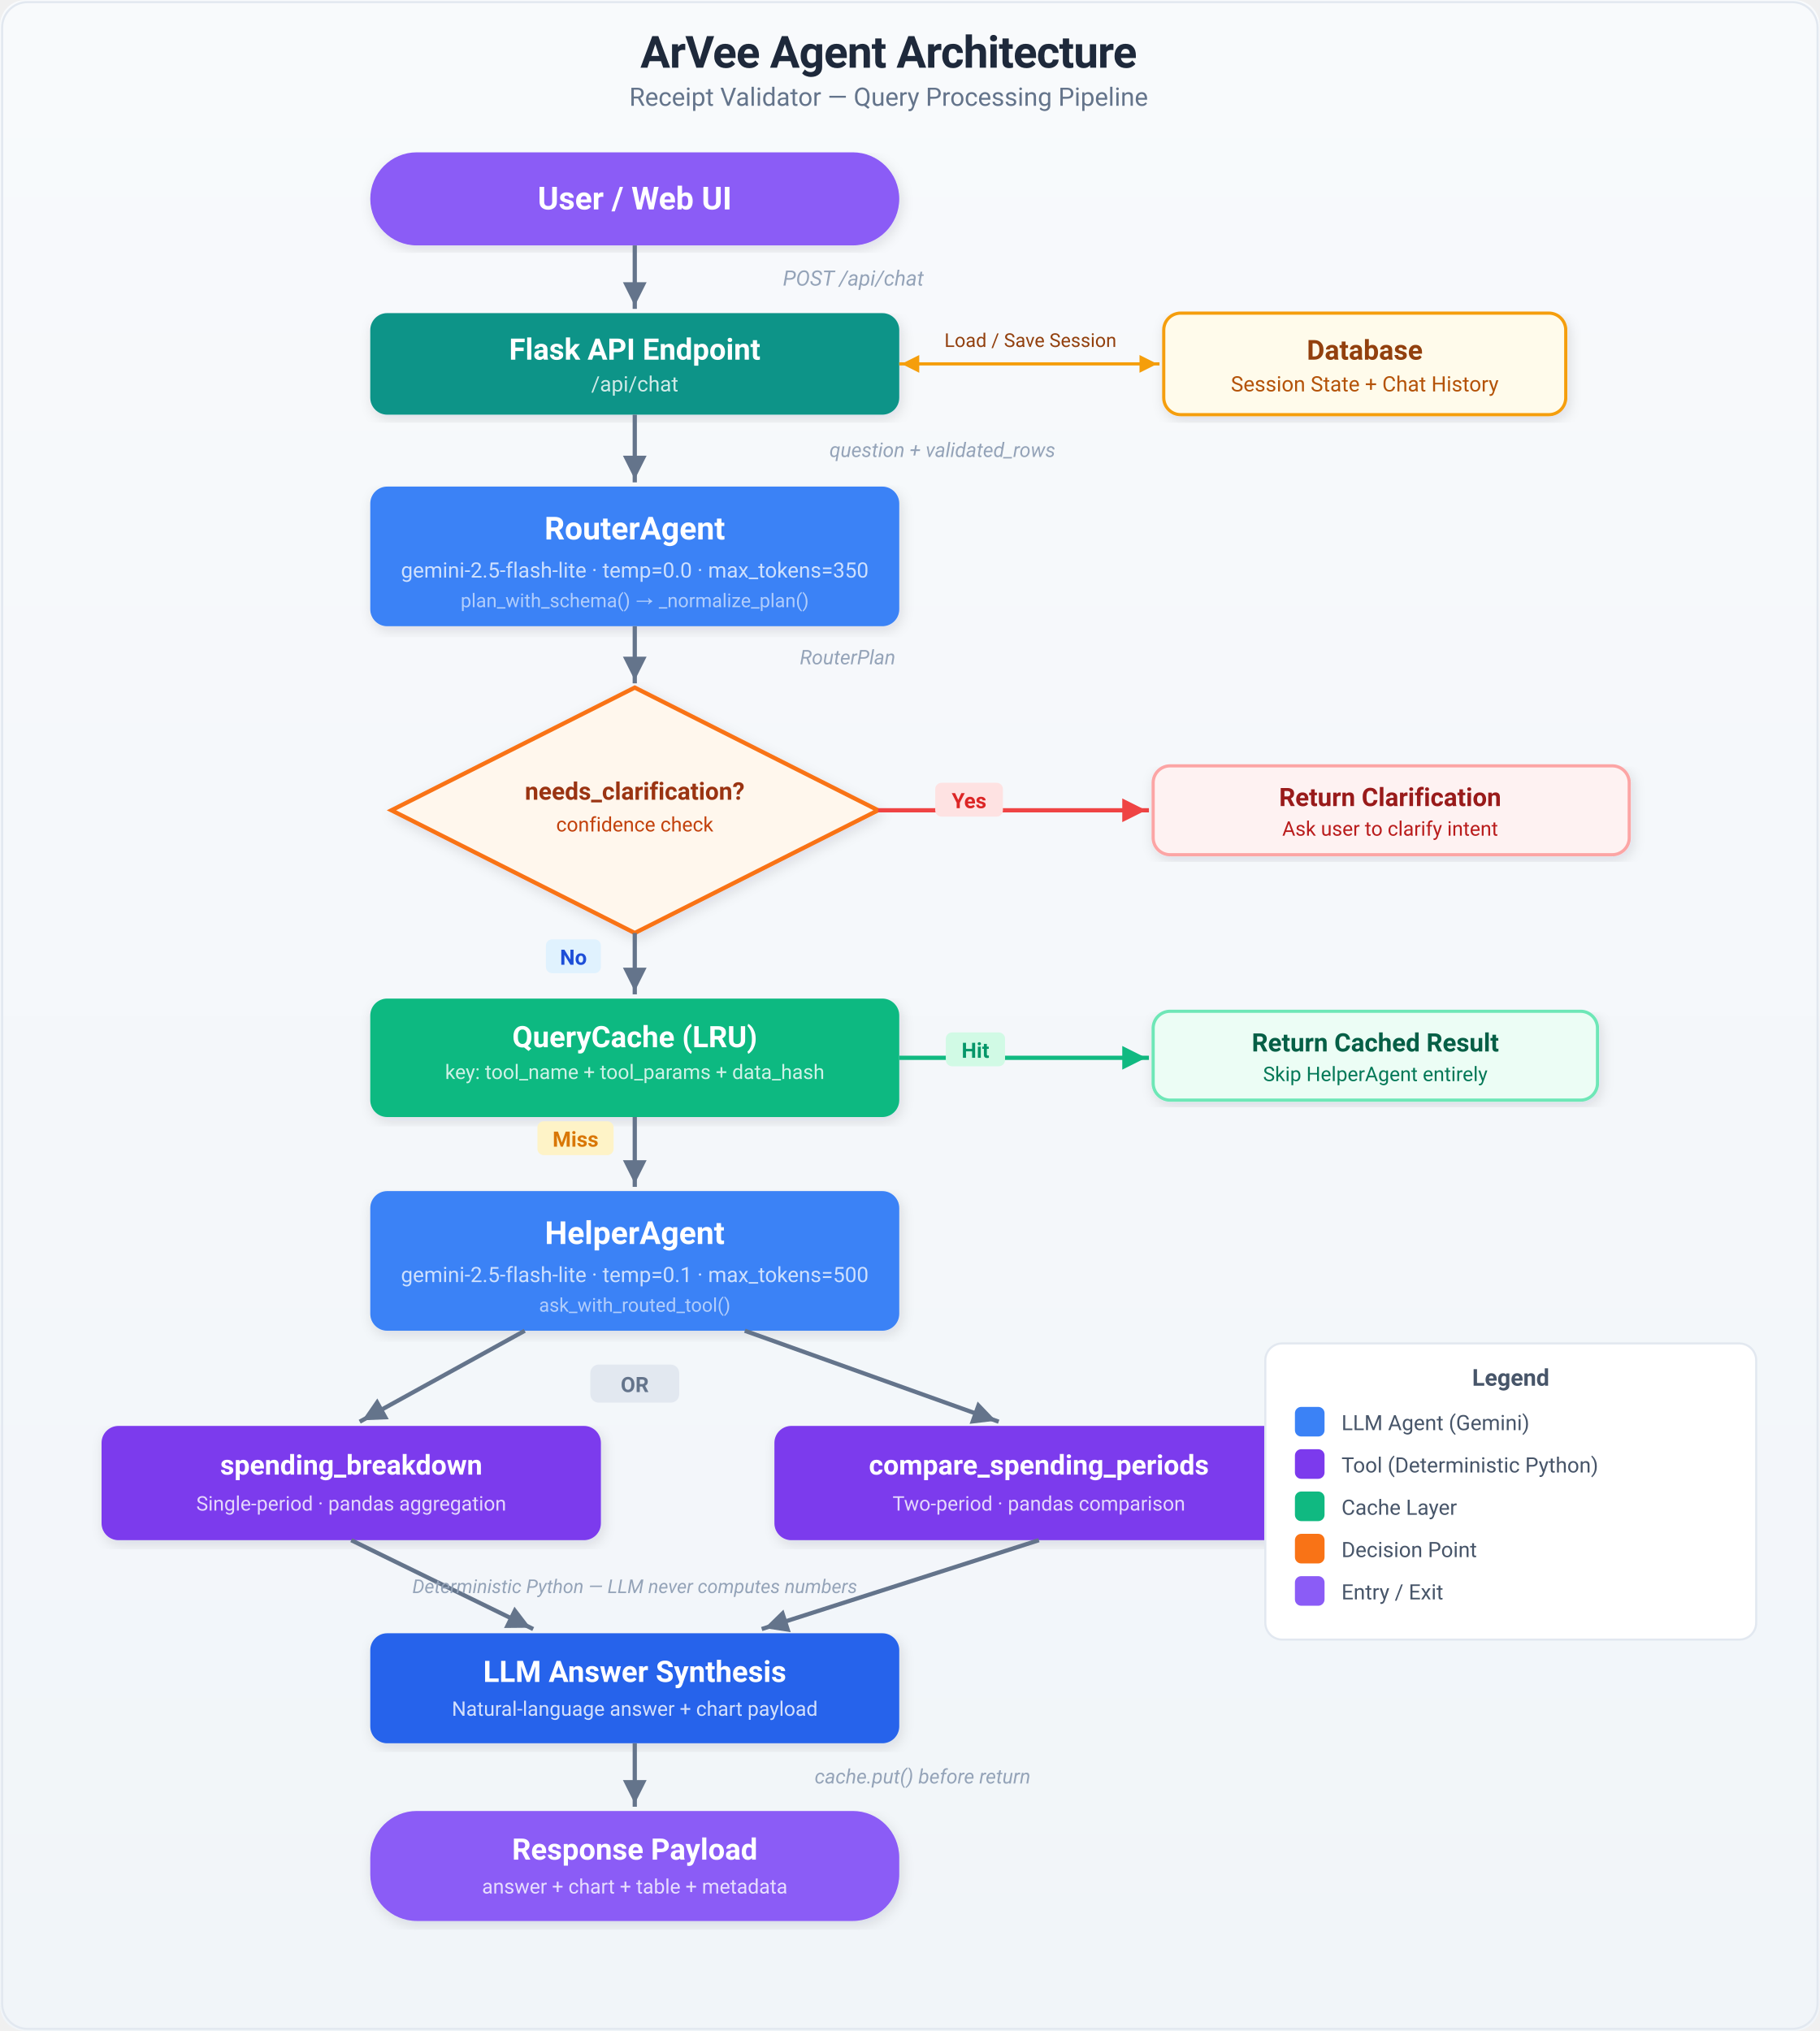
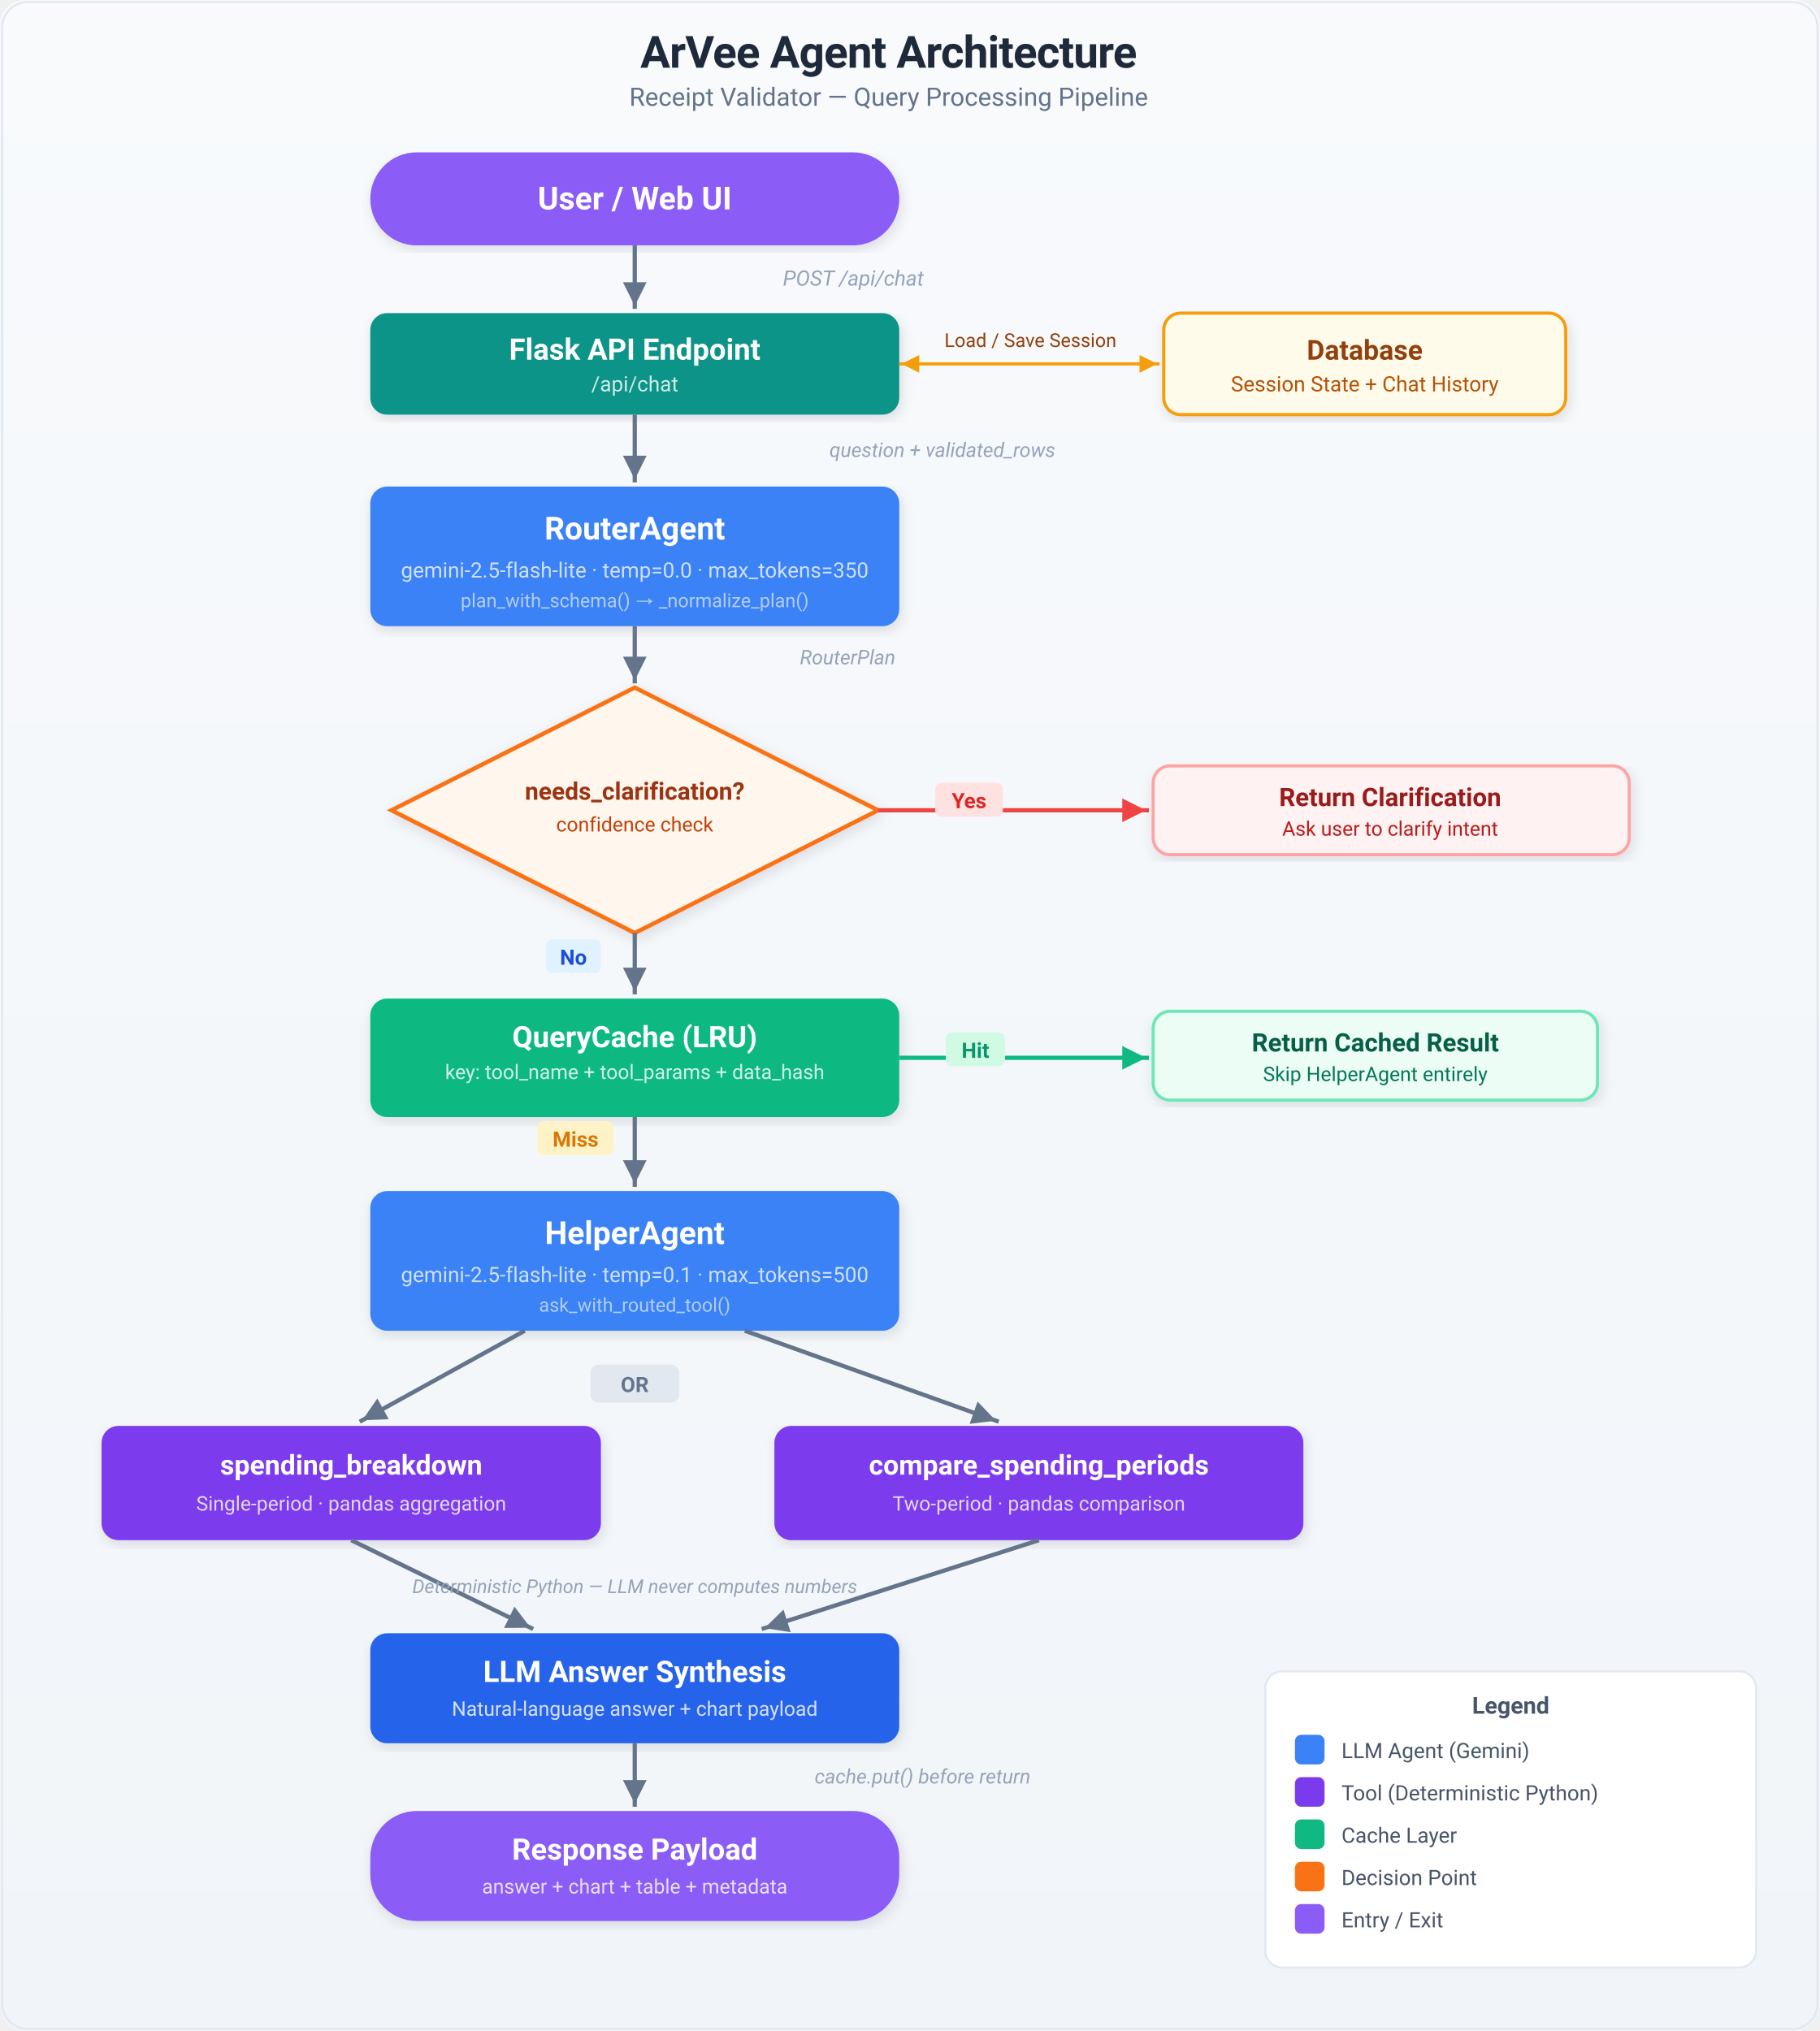
<svg xmlns="http://www.w3.org/2000/svg" viewBox="0 0 860 960" font-family="-apple-system, BlinkMacSystemFont, 'Segoe UI', Roboto, Helvetica, Arial, sans-serif">
  <defs>
    <filter id="shadow" x="-4%" y="-4%" width="108%" height="112%">
      <feDropShadow dx="1" dy="2" stdDeviation="3" flood-color="#1e293b" flood-opacity="0.12" />
    </filter>
    <marker id="arrow" viewBox="0 0 10 10" refX="9" refY="5" markerWidth="7" markerHeight="7" orient="auto-start-reverse">
      <path d="M 0 1 L 8 5 L 0 9 z" fill="#64748B" />
    </marker>
    <marker id="arrow-green" viewBox="0 0 10 10" refX="9" refY="5" markerWidth="7" markerHeight="7" orient="auto-start-reverse">
      <path d="M 0 1 L 8 5 L 0 9 z" fill="#10B981" />
    </marker>
    <marker id="arrow-red" viewBox="0 0 10 10" refX="9" refY="5" markerWidth="7" markerHeight="7" orient="auto-start-reverse">
      <path d="M 0 1 L 8 5 L 0 9 z" fill="#EF4444" />
    </marker>
    <marker id="arrow-amber" viewBox="0 0 10 10" refX="9" refY="5" markerWidth="7" markerHeight="7" orient="auto-start-reverse">
      <path d="M 0 1 L 8 5 L 0 9 z" fill="#F59E0B" />
    </marker>
    <linearGradient id="bg-grad" x1="0" y1="0" x2="0" y2="1">
      <stop offset="0%" stop-color="#F8FAFC" />
      <stop offset="100%" stop-color="#F1F5F9" />
    </linearGradient>
  </defs>
  <rect width="860" height="960" fill="url(#bg-grad)" rx="12" />
  <rect x="1" y="1" width="858" height="958" fill="none" stroke="#E2E8F0" rx="12" stroke-width="1" />
  <text x="420" y="32" text-anchor="middle" font-size="21" font-weight="700" fill="#1E293B" letter-spacing="-0.3">ArVee Agent Architecture</text>
  <text x="420" y="50" text-anchor="middle" font-size="12" fill="#64748B">
    Receipt Validator — Query Processing Pipeline</text>
  <rect x="175" y="72" width="250" height="44" rx="22" fill="#8B5CF6" filter="url(#shadow)" />
  <text x="300" y="99" text-anchor="middle" font-size="15" font-weight="600" fill="white">User / Web UI</text>
  <line x1="300" y1="116" x2="300" y2="146" stroke="#64748B" stroke-width="2" marker-end="url(#arrow)" />
  <text x="370" y="135" font-size="10" fill="#94A3B8" font-style="italic">POST /api/chat</text>
  <rect x="175" y="148" width="250" height="48" rx="8" fill="#0D9488" filter="url(#shadow)" />
  <text x="300" y="170" text-anchor="middle" font-size="14" font-weight="600" fill="white">Flask API Endpoint</text>
  <text x="300" y="185" text-anchor="middle" font-size="10" fill="rgba(255,255,255,0.8)">/api/chat</text>
  <line x1="425" y1="172" x2="548" y2="172" stroke="#F59E0B" stroke-width="1.5" marker-start="url(#arrow-amber)" marker-end="url(#arrow-amber)" />
  <text x="487" y="164" text-anchor="middle" font-size="9" fill="#92400E">Load / Save Session</text>
  <rect x="550" y="148" width="190" height="48" rx="8" fill="#FFFBEB" stroke="#F59E0B" stroke-width="1.5" filter="url(#shadow)" />
  <text x="645" y="170" text-anchor="middle" font-size="13" font-weight="600" fill="#92400E">Database</text>
  <text x="645" y="185" text-anchor="middle" font-size="10" fill="#B45309">Session State + Chat History</text>
  <line x1="300" y1="196" x2="300" y2="228" stroke="#64748B" stroke-width="2" marker-end="url(#arrow)" />
  <text x="392" y="216" font-size="9.5" fill="#94A3B8" font-style="italic">question + validated_rows</text>
  <rect x="175" y="230" width="250" height="66" rx="8" fill="#3B82F6" filter="url(#shadow)" />
  <text x="300" y="255" text-anchor="middle" font-size="15" font-weight="700" fill="white">RouterAgent</text>
  <text x="300" y="273" text-anchor="middle" font-size="10" fill="rgba(255,255,255,0.75)">
    gemini-2.5-flash-lite · temp=0.0 · max_tokens=350</text>
  <text x="300" y="287" text-anchor="middle" font-size="9" fill="rgba(255,255,255,0.6)">
    plan_with_schema() → _normalize_plan()</text>
  <line x1="300" y1="296" x2="300" y2="323" stroke="#64748B" stroke-width="2" marker-end="url(#arrow)" />
  <text x="378" y="314" font-size="9.5" fill="#94A3B8" font-style="italic">RouterPlan</text>
  <polygon points="300,325 415,383 300,441 185,383" fill="#FFF7ED" stroke="#F97316" stroke-width="2" filter="url(#shadow)" />
  <text x="300" y="378" text-anchor="middle" font-size="11.5" font-weight="600" fill="#9A3412">
    needs_clarification?</text>
  <text x="300" y="393" text-anchor="middle" font-size="9.5" fill="#C2410C">confidence check</text>
  <line x1="415" y1="383" x2="543" y2="383" stroke="#EF4444" stroke-width="2" marker-end="url(#arrow-red)" />
  <rect x="442" y="370" width="32" height="16" rx="3" fill="#FEE2E2" />
  <text x="458" y="382" text-anchor="middle" font-size="10" font-weight="700" fill="#DC2626">Yes</text>
  <rect x="545" y="362" width="225" height="42" rx="8" fill="#FEF2F2" stroke="#FCA5A5" stroke-width="1.5" filter="url(#shadow)" />
  <text x="657" y="381" text-anchor="middle" font-size="12" font-weight="600" fill="#991B1B">
    Return Clarification</text>
  <text x="657" y="395" text-anchor="middle" font-size="9.5" fill="#B91C1C">Ask user to clarify intent</text>
  <line x1="300" y1="441" x2="300" y2="470" stroke="#64748B" stroke-width="2" marker-end="url(#arrow)" />
  <rect x="258" y="444" width="26" height="16" rx="3" fill="#E0F2FE" />
  <text x="271" y="456" text-anchor="middle" font-size="10" font-weight="700" fill="#1D4ED8">No</text>
  <rect x="175" y="472" width="250" height="56" rx="8" fill="#10B981" filter="url(#shadow)" />
  <text x="300" y="495" text-anchor="middle" font-size="14" font-weight="600" fill="white">
    QueryCache (LRU)</text>
  <text x="300" y="510" text-anchor="middle" font-size="9.5" fill="rgba(255,255,255,0.8)">
    key: tool_name + tool_params + data_hash</text>
  <line x1="425" y1="500" x2="543" y2="500" stroke="#10B981" stroke-width="2" marker-end="url(#arrow-green)" />
  <rect x="447" y="488" width="28" height="16" rx="3" fill="#D1FAE5" />
  <text x="461" y="500" text-anchor="middle" font-size="10" font-weight="700" fill="#059669">Hit</text>
  <rect x="545" y="478" width="210" height="42" rx="8" fill="#ECFDF5" stroke="#6EE7B7" stroke-width="1.5" filter="url(#shadow)" />
  <text x="650" y="497" text-anchor="middle" font-size="12" font-weight="600" fill="#065F46">
    Return Cached Result</text>
  <text x="650" y="511" text-anchor="middle" font-size="9.5" fill="#047857">Skip HelperAgent entirely</text>
  <line x1="300" y1="528" x2="300" y2="561" stroke="#64748B" stroke-width="2" marker-end="url(#arrow)" />
  <rect x="254" y="530" width="36" height="16" rx="3" fill="#FEF3C7" />
  <text x="272" y="542" text-anchor="middle" font-size="10" font-weight="700" fill="#D97706">Miss</text>
  <rect x="175" y="563" width="250" height="66" rx="8" fill="#3B82F6" filter="url(#shadow)" />
  <text x="300" y="588" text-anchor="middle" font-size="15" font-weight="700" fill="white">HelperAgent</text>
  <text x="300" y="606" text-anchor="middle" font-size="10" fill="rgba(255,255,255,0.75)">
    gemini-2.5-flash-lite · temp=0.1 · max_tokens=500</text>
  <text x="300" y="620" text-anchor="middle" font-size="9" fill="rgba(255,255,255,0.6)">
    ask_with_routed_tool()</text>
  <line x1="248" y1="629" x2="170" y2="672" stroke="#64748B" stroke-width="2" marker-end="url(#arrow)" />
  <line x1="352" y1="629" x2="472" y2="672" stroke="#64748B" stroke-width="2" marker-end="url(#arrow)" />
  <rect x="279" y="645" width="42" height="18" rx="4" fill="#E2E8F0" />
  <text x="300" y="658" text-anchor="middle" font-size="10" font-weight="600" fill="#64748B">OR</text>
  <rect x="48" y="674" width="236" height="54" rx="8" fill="#7C3AED" filter="url(#shadow)" />
  <text x="166" y="697" text-anchor="middle" font-size="13" font-weight="600" fill="white">
    spending_breakdown</text>
  <text x="166" y="714" text-anchor="middle" font-size="9.5" fill="rgba(255,255,255,0.8)">
    Single-period · pandas aggregation</text>
  <rect x="366" y="674" width="250" height="54" rx="8" fill="#7C3AED" filter="url(#shadow)" />
  <text x="491" y="697" text-anchor="middle" font-size="13" font-weight="600" fill="white">
    compare_spending_periods</text>
  <text x="491" y="714" text-anchor="middle" font-size="9.5" fill="rgba(255,255,255,0.8)">
    Two-period · pandas comparison</text>
  <line x1="166" y1="728" x2="252" y2="770" stroke="#64748B" stroke-width="2" marker-end="url(#arrow)" />
  <line x1="491" y1="728" x2="360" y2="770" stroke="#64748B" stroke-width="2" marker-end="url(#arrow)" />
  <text x="300" y="753" text-anchor="middle" font-size="9" fill="#94A3B8" font-style="italic">
    Deterministic Python — LLM never computes numbers</text>
  <rect x="175" y="772" width="250" height="52" rx="8" fill="#2563EB" filter="url(#shadow)" />
  <text x="300" y="795" text-anchor="middle" font-size="14" font-weight="600" fill="white">
    LLM Answer Synthesis</text>
  <text x="300" y="811" text-anchor="middle" font-size="9.5" fill="rgba(255,255,255,0.8)">
    Natural-language answer + chart payload</text>
  <line x1="300" y1="824" x2="300" y2="854" stroke="#64748B" stroke-width="2" marker-end="url(#arrow)" />
  <text x="385" y="843" font-size="9.5" fill="#94A3B8" font-style="italic">cache.put() before return</text>
  <rect x="175" y="856" width="250" height="52" rx="22" fill="#8B5CF6" filter="url(#shadow)" />
  <text x="300" y="879" text-anchor="middle" font-size="14" font-weight="600" fill="white">
    Response Payload</text>
  <text x="300" y="895" text-anchor="middle" font-size="9.5" fill="rgba(255,255,255,0.8)">
    answer + chart + table + metadata</text>
-   <rect x="598" y="635" width="232" height="140" rx="8" fill="white" stroke="#E2E8F0" stroke-width="1" />
-   <text x="714" y="655" text-anchor="middle" font-size="11" font-weight="700" fill="#475569">Legend</text>
-   <rect x="612" y="665" width="14" height="14" rx="3" fill="#3B82F6" />
-   <text x="634" y="676" font-size="10" fill="#475569">LLM Agent (Gemini)</text>
-   <rect x="612" y="685" width="14" height="14" rx="3" fill="#7C3AED" />
-   <text x="634" y="696" font-size="10" fill="#475569">Tool (Deterministic Python)</text>
-   <rect x="612" y="705" width="14" height="14" rx="3" fill="#10B981" />
-   <text x="634" y="716" font-size="10" fill="#475569">Cache Layer</text>
-   <rect x="612" y="725" width="14" height="14" rx="3" fill="#F97316" />
-   <text x="634" y="736" font-size="10" fill="#475569">Decision Point</text>
-   <rect x="612" y="745" width="14" height="14" rx="3" fill="#8B5CF6" />
-   <text x="634" y="756" font-size="10" fill="#475569">Entry / Exit</text>
+   <rect x="598" y="790" width="232" height="140" rx="8" fill="white" stroke="#E2E8F0" stroke-width="1" />
+   <text x="714" y="810" text-anchor="middle" font-size="11" font-weight="700" fill="#475569">Legend</text>
+   <rect x="612" y="820" width="14" height="14" rx="3" fill="#3B82F6" />
+   <text x="634" y="831" font-size="10" fill="#475569">LLM Agent (Gemini)</text>
+   <rect x="612" y="840" width="14" height="14" rx="3" fill="#7C3AED" />
+   <text x="634" y="851" font-size="10" fill="#475569">Tool (Deterministic Python)</text>
+   <rect x="612" y="860" width="14" height="14" rx="3" fill="#10B981" />
+   <text x="634" y="871" font-size="10" fill="#475569">Cache Layer</text>
+   <rect x="612" y="880" width="14" height="14" rx="3" fill="#F97316" />
+   <text x="634" y="891" font-size="10" fill="#475569">Decision Point</text>
+   <rect x="612" y="900" width="14" height="14" rx="3" fill="#8B5CF6" />
+   <text x="634" y="911" font-size="10" fill="#475569">Entry / Exit</text>
</svg>
